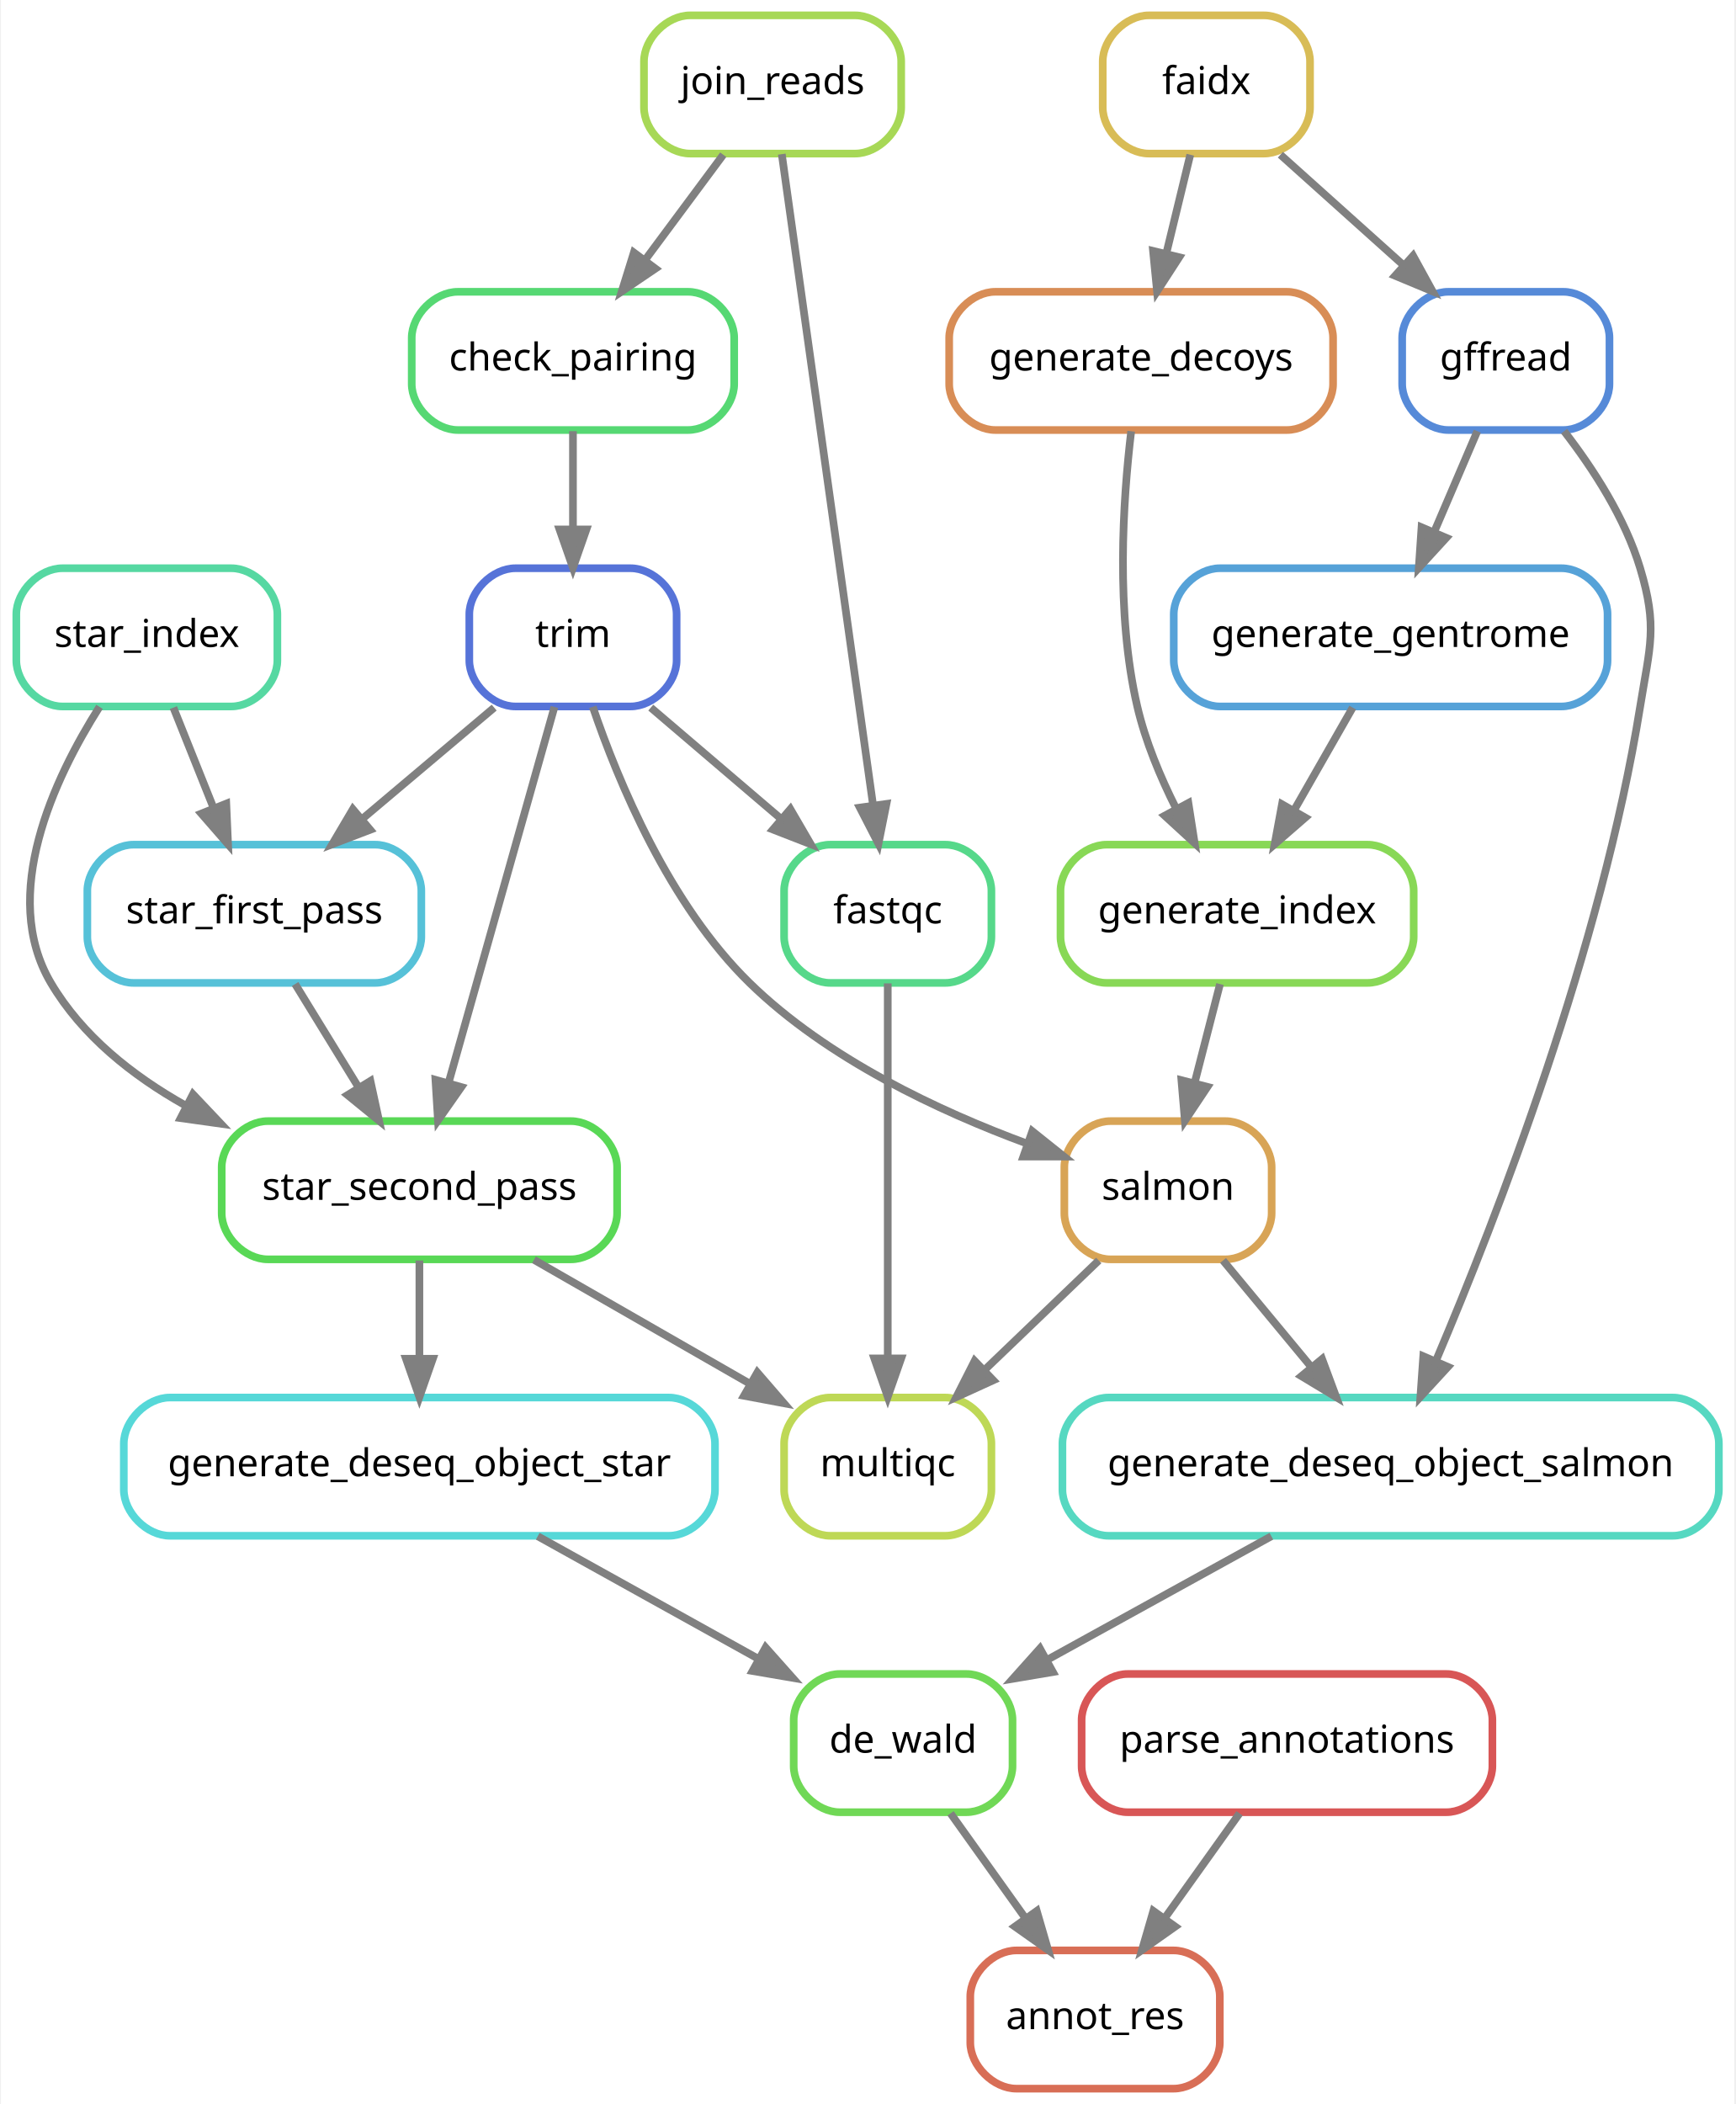
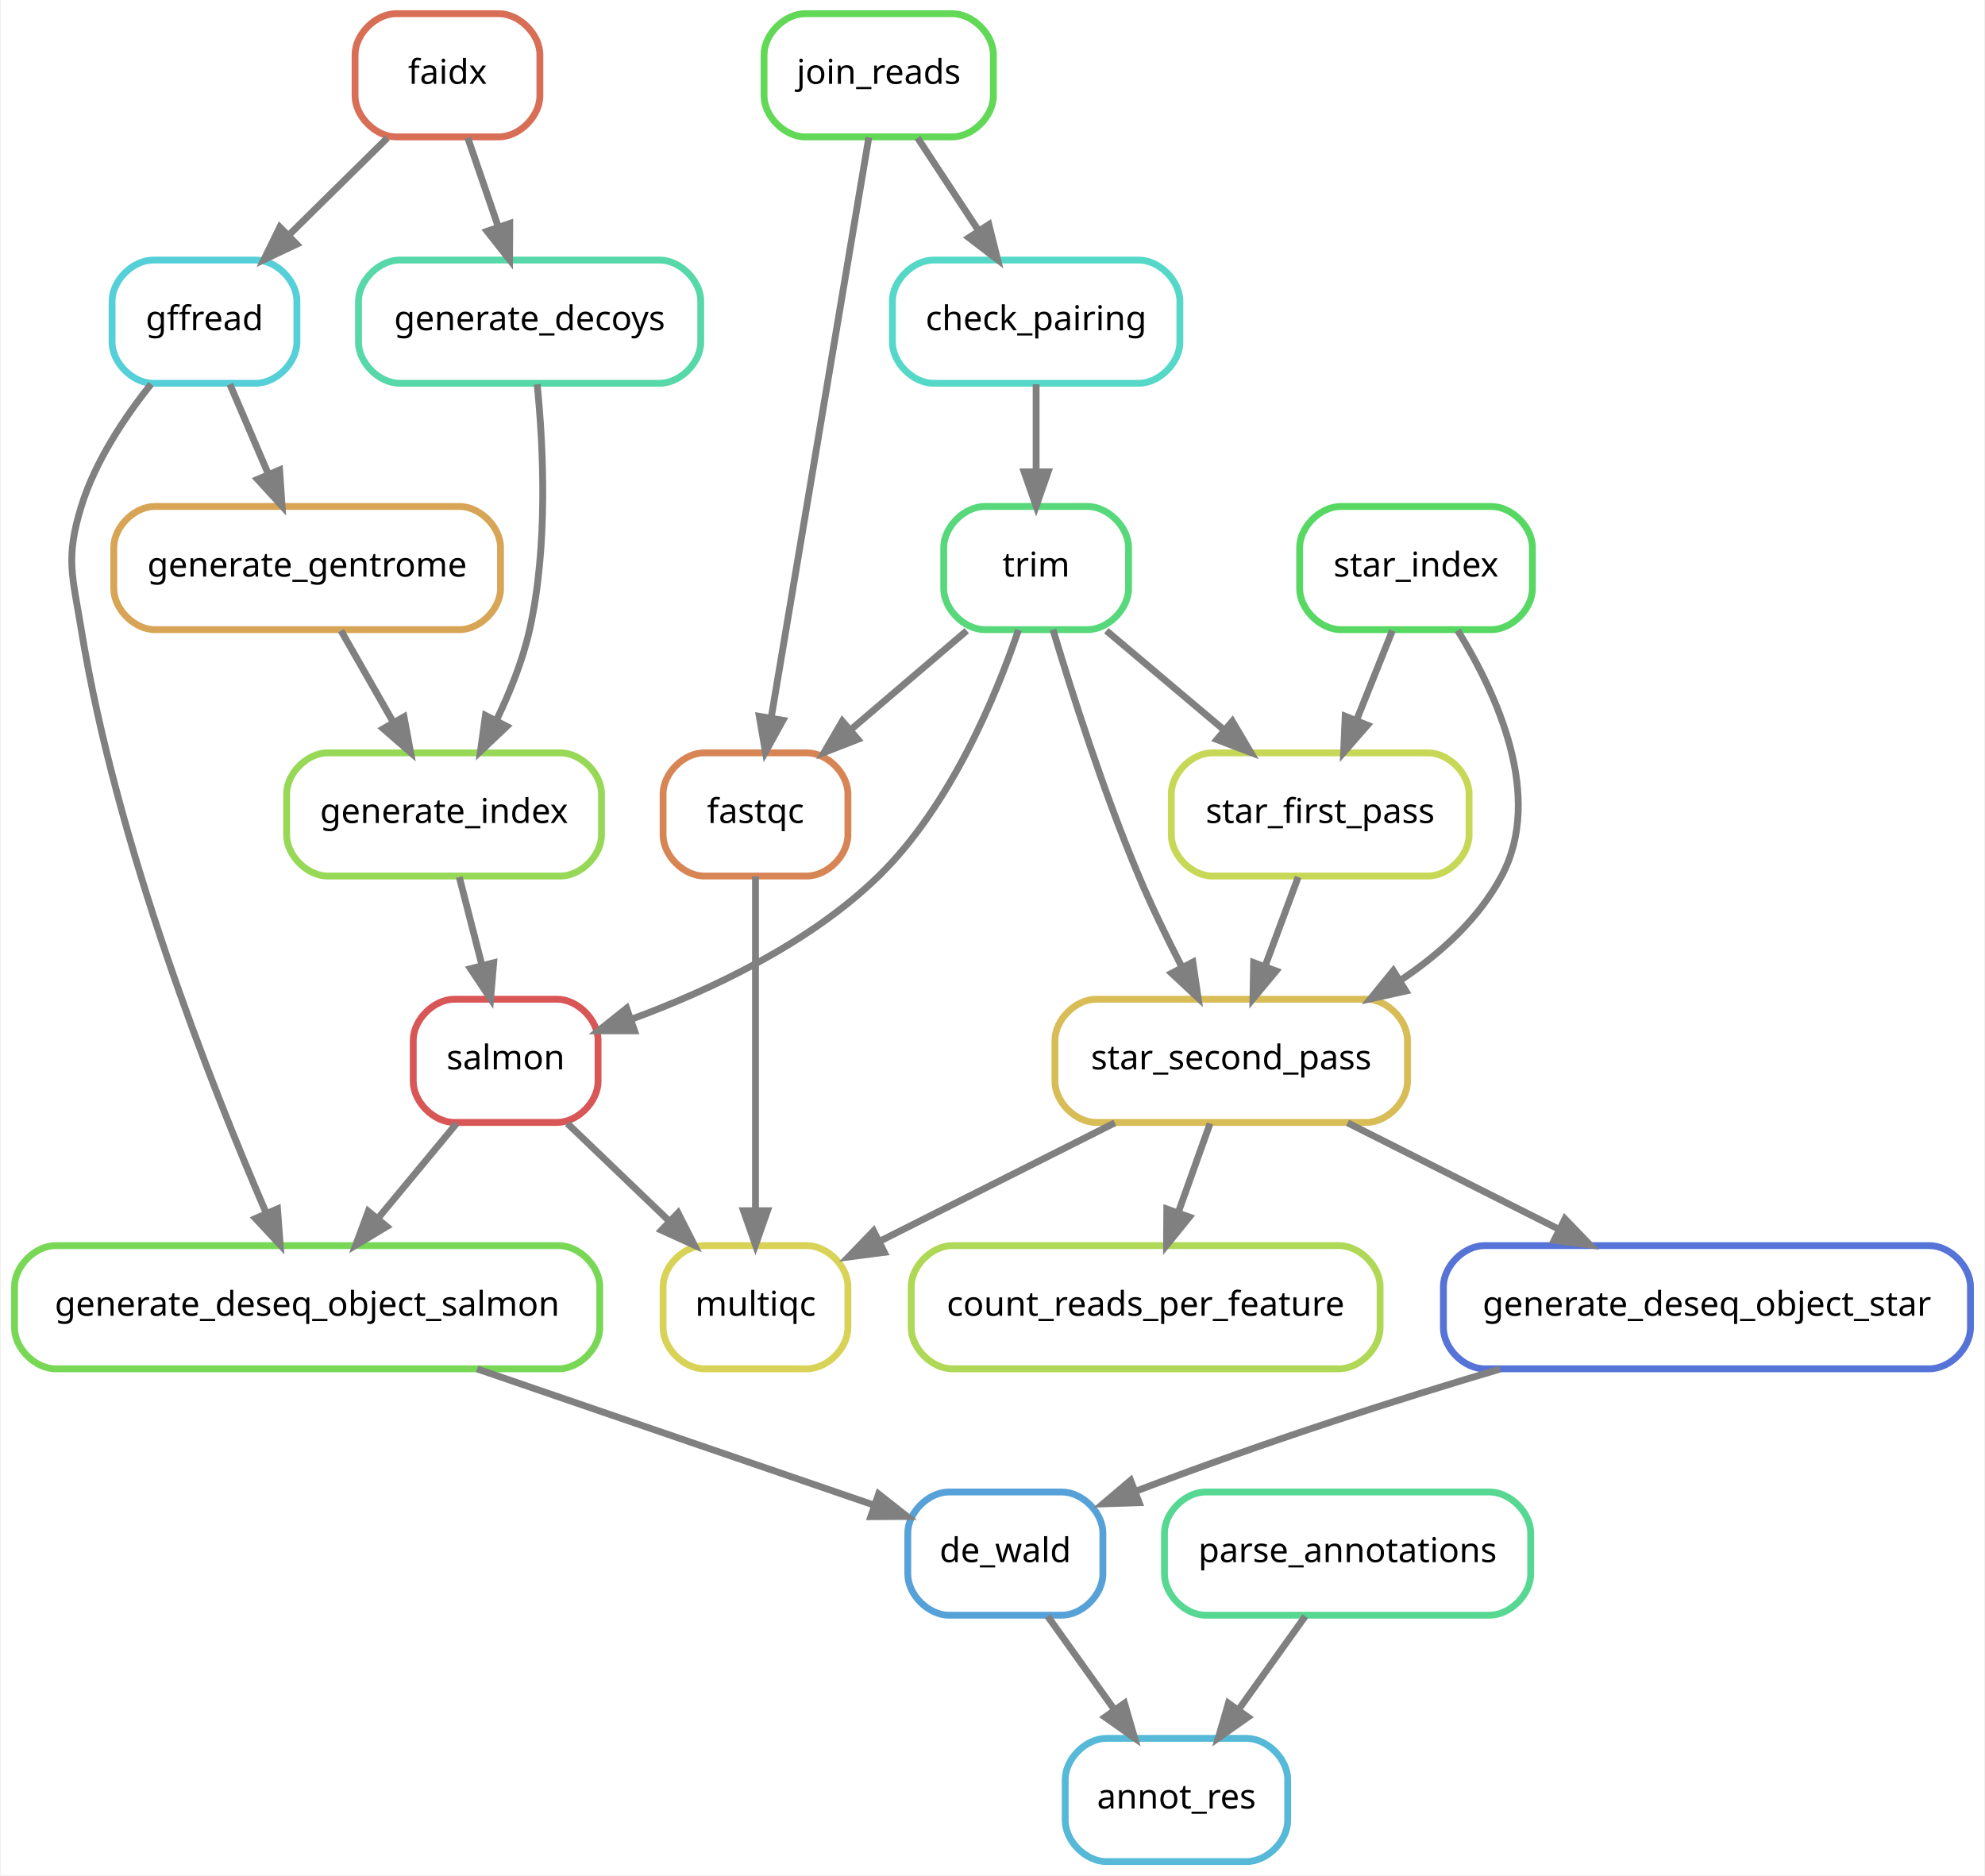
- <svg xmlns="http://www.w3.org/2000/svg" width="452pt" height="548pt" viewBox="0.00 0.00 451.50 548.00">
+ <svg xmlns="http://www.w3.org/2000/svg" width="580pt" height="548pt" viewBox="0.00 0.00 579.50 548.00">
  <g id="graph0" class="graph" transform="scale(1 1) rotate(0) translate(4 544)">
-     <polygon fill="white" stroke="transparent" points="-4,4 -4,-544 447.5,-544 447.5,4 -4,4" />
+     <polygon fill="white" stroke="transparent" points="-4,4 -4,-544 575.5,-544 575.5,4 -4,4" />
    <g id="node1" class="node">
-       <path fill="none" stroke="#d86e56" stroke-width="2" d="M301.5,-36C301.5,-36 260.5,-36 260.5,-36 254.5,-36 248.5,-30 248.5,-24 248.5,-24 248.5,-12 248.5,-12 248.5,-6 254.5,0 260.5,0 260.5,0 301.5,0 301.5,0 307.5,0 313.5,-6 313.5,-12 313.5,-12 313.5,-24 313.5,-24 313.5,-30 307.5,-36 301.5,-36" />
-       <text text-anchor="middle" x="281" y="-15.5" font-family="sans" font-size="10.00">annot_res</text>
+       <path fill="none" stroke="#56b9d8" stroke-width="2" d="M360,-36C360,-36 319,-36 319,-36 313,-36 307,-30 307,-24 307,-24 307,-12 307,-12 307,-6 313,0 319,0 319,0 360,0 360,0 366,0 372,-6 372,-12 372,-12 372,-24 372,-24 372,-30 366,-36 360,-36" />
+       <text text-anchor="middle" x="339.5" y="-15.5" font-family="sans" font-size="10.00">annot_res</text>
    </g>
    <g id="node2" class="node">
-       <path fill="none" stroke="#bed856" stroke-width="2" d="M242,-180C242,-180 212,-180 212,-180 206,-180 200,-174 200,-168 200,-168 200,-156 200,-156 200,-150 206,-144 212,-144 212,-144 242,-144 242,-144 248,-144 254,-150 254,-156 254,-156 254,-168 254,-168 254,-174 248,-180 242,-180" />
-       <text text-anchor="middle" x="227" y="-159.5" font-family="sans" font-size="10.00">multiqc</text>
+       <path fill="none" stroke="#d8d356" stroke-width="2" d="M231.5,-180C231.5,-180 201.5,-180 201.5,-180 195.5,-180 189.5,-174 189.5,-168 189.5,-168 189.5,-156 189.5,-156 189.5,-150 195.5,-144 201.5,-144 201.5,-144 231.5,-144 231.5,-144 237.5,-144 243.5,-150 243.5,-156 243.5,-156 243.5,-168 243.5,-168 243.5,-174 237.5,-180 231.5,-180" />
+       <text text-anchor="middle" x="216.5" y="-159.5" font-family="sans" font-size="10.00">multiqc</text>
    </g>
    <g id="node3" class="node">
-       <path fill="none" stroke="#70d856" stroke-width="2" d="M247.5,-108C247.5,-108 214.5,-108 214.5,-108 208.5,-108 202.5,-102 202.5,-96 202.5,-96 202.5,-84 202.5,-84 202.5,-78 208.5,-72 214.5,-72 214.5,-72 247.5,-72 247.5,-72 253.5,-72 259.5,-78 259.5,-84 259.5,-84 259.5,-96 259.5,-96 259.5,-102 253.5,-108 247.5,-108" />
-       <text text-anchor="middle" x="231" y="-87.5" font-family="sans" font-size="10.00">de_wald</text>
+       <path fill="none" stroke="#afd856" stroke-width="2" d="M387,-180C387,-180 274,-180 274,-180 268,-180 262,-174 262,-168 262,-168 262,-156 262,-156 262,-150 268,-144 274,-144 274,-144 387,-144 387,-144 393,-144 399,-150 399,-156 399,-156 399,-168 399,-168 399,-174 393,-180 387,-180" />
+       <text text-anchor="middle" x="330.5" y="-159.5" font-family="sans" font-size="10.00">count_reads_per_feature</text>
+     </g>
+     <g id="node4" class="node">
+       <path fill="none" stroke="#56a2d8" stroke-width="2" d="M306,-108C306,-108 273,-108 273,-108 267,-108 261,-102 261,-96 261,-96 261,-84 261,-84 261,-78 267,-72 273,-72 273,-72 306,-72 306,-72 312,-72 318,-78 318,-84 318,-84 318,-96 318,-96 318,-102 312,-108 306,-108" />
+       <text text-anchor="middle" x="289.5" y="-87.5" font-family="sans" font-size="10.00">de_wald</text>
    </g>
    <g id="edge2" class="edge">
-       <path fill="none" stroke="grey" stroke-width="2" d="M243.36,-71.7C249.23,-63.47 256.37,-53.48 262.84,-44.42" />
-       <polygon fill="grey" stroke="grey" stroke-width="2" points="265.82,-46.28 268.78,-36.1 260.12,-42.21 265.82,-46.28" />
+       <path fill="none" stroke="grey" stroke-width="2" d="M301.86,-71.7C307.73,-63.47 314.87,-53.48 321.34,-44.42" />
+       <polygon fill="grey" stroke="grey" stroke-width="2" points="324.32,-46.28 327.28,-36.1 318.62,-42.21 324.32,-46.28" />
    </g>
-     <g id="node4" class="node">
-       <path fill="none" stroke="#d85656" stroke-width="2" d="M372.5,-108C372.5,-108 289.5,-108 289.5,-108 283.5,-108 277.5,-102 277.5,-96 277.5,-96 277.5,-84 277.5,-84 277.5,-78 283.5,-72 289.5,-72 289.5,-72 372.5,-72 372.5,-72 378.5,-72 384.5,-78 384.5,-84 384.5,-84 384.5,-96 384.5,-96 384.5,-102 378.5,-108 372.5,-108" />
-       <text text-anchor="middle" x="331" y="-87.5" font-family="sans" font-size="10.00">parse_annotations</text>
+     <g id="node5" class="node">
+       <path fill="none" stroke="#56d892" stroke-width="2" d="M431,-108C431,-108 348,-108 348,-108 342,-108 336,-102 336,-96 336,-96 336,-84 336,-84 336,-78 342,-72 348,-72 348,-72 431,-72 431,-72 437,-72 443,-78 443,-84 443,-84 443,-96 443,-96 443,-102 437,-108 431,-108" />
+       <text text-anchor="middle" x="389.5" y="-87.5" font-family="sans" font-size="10.00">parse_annotations</text>
    </g>
    <g id="edge1" class="edge">
-       <path fill="none" stroke="grey" stroke-width="2" d="M318.64,-71.7C312.77,-63.47 305.63,-53.48 299.16,-44.42" />
-       <polygon fill="grey" stroke="grey" stroke-width="2" points="301.88,-42.21 293.22,-36.1 296.18,-46.28 301.88,-42.21" />
+       <path fill="none" stroke="grey" stroke-width="2" d="M377.14,-71.7C371.27,-63.47 364.13,-53.48 357.66,-44.42" />
+       <polygon fill="grey" stroke="grey" stroke-width="2" points="360.38,-42.21 351.72,-36.1 354.68,-46.28 360.38,-42.21" />
    </g>
-     <g id="node5" class="node">
-       <path fill="none" stroke="#56d88a" stroke-width="2" d="M242,-324C242,-324 212,-324 212,-324 206,-324 200,-318 200,-312 200,-312 200,-300 200,-300 200,-294 206,-288 212,-288 212,-288 242,-288 242,-288 248,-288 254,-294 254,-300 254,-300 254,-312 254,-312 254,-318 248,-324 242,-324" />
-       <text text-anchor="middle" x="227" y="-303.5" font-family="sans" font-size="10.00">fastqc</text>
+     <g id="node6" class="node">
+       <path fill="none" stroke="#d88556" stroke-width="2" d="M231.5,-324C231.5,-324 201.5,-324 201.5,-324 195.5,-324 189.5,-318 189.5,-312 189.5,-312 189.5,-300 189.5,-300 189.5,-294 195.5,-288 201.5,-288 201.5,-288 231.5,-288 231.5,-288 237.5,-288 243.5,-294 243.5,-300 243.5,-300 243.5,-312 243.5,-312 243.5,-318 237.5,-324 231.5,-324" />
+       <text text-anchor="middle" x="216.5" y="-303.5" font-family="sans" font-size="10.00">fastqc</text>
+     </g>
+     <g id="edge3" class="edge">
+       <path fill="none" stroke="grey" stroke-width="2" d="M216.5,-287.87C216.5,-263.67 216.5,-219.21 216.5,-190.39" />
+       <polygon fill="grey" stroke="grey" stroke-width="2" points="220,-190.19 216.5,-180.19 213,-190.19 220,-190.19" />
+     </g>
+     <g id="node7" class="node">
+       <path fill="none" stroke="#d85656" stroke-width="2" d="M158.5,-252C158.5,-252 128.5,-252 128.5,-252 122.5,-252 116.5,-246 116.5,-240 116.5,-240 116.5,-228 116.5,-228 116.5,-222 122.5,-216 128.5,-216 128.5,-216 158.5,-216 158.5,-216 164.5,-216 170.5,-222 170.5,-228 170.5,-228 170.5,-240 170.5,-240 170.5,-246 164.5,-252 158.5,-252" />
+       <text text-anchor="middle" x="143.5" y="-231.5" font-family="sans" font-size="10.00">salmon</text>
    </g>
    <g id="edge4" class="edge">
-       <path fill="none" stroke="grey" stroke-width="2" d="M227,-287.87C227,-263.67 227,-219.21 227,-190.39" />
-       <polygon fill="grey" stroke="grey" stroke-width="2" points="230.5,-190.19 227,-180.19 223.5,-190.19 230.5,-190.19" />
+       <path fill="none" stroke="grey" stroke-width="2" d="M161.54,-215.7C170.56,-207.05 181.62,-196.45 191.44,-187.03" />
+       <polygon fill="grey" stroke="grey" stroke-width="2" points="193.87,-189.55 198.66,-180.1 189.02,-184.5 193.87,-189.55" />
    </g>
-     <g id="node6" class="node">
-       <path fill="none" stroke="#d8a456" stroke-width="2" d="M315,-252C315,-252 285,-252 285,-252 279,-252 273,-246 273,-240 273,-240 273,-228 273,-228 273,-222 279,-216 285,-216 285,-216 315,-216 315,-216 321,-216 327,-222 327,-228 327,-228 327,-240 327,-240 327,-246 321,-252 315,-252" />
-       <text text-anchor="middle" x="300" y="-231.5" font-family="sans" font-size="10.00">salmon</text>
+     <g id="node9" class="node">
+       <path fill="none" stroke="#78d856" stroke-width="2" d="M159,-180C159,-180 12,-180 12,-180 6,-180 0,-174 0,-168 0,-168 0,-156 0,-156 0,-150 6,-144 12,-144 12,-144 159,-144 159,-144 165,-144 171,-150 171,-156 171,-156 171,-168 171,-168 171,-174 165,-180 159,-180" />
+       <text text-anchor="middle" x="85.5" y="-159.5" font-family="sans" font-size="10.00">generate_deseq_object_salmon</text>
    </g>
-     <g id="edge3" class="edge">
-       <path fill="none" stroke="grey" stroke-width="2" d="M281.96,-215.7C272.94,-207.05 261.88,-196.45 252.06,-187.03" />
-       <polygon fill="grey" stroke="grey" stroke-width="2" points="254.48,-184.5 244.84,-180.1 249.63,-189.55 254.48,-184.5" />
+     <g id="edge17" class="edge">
+       <path fill="none" stroke="grey" stroke-width="2" d="M129.16,-215.7C122.21,-207.3 113.73,-197.07 106.1,-187.86" />
+       <polygon fill="grey" stroke="grey" stroke-width="2" points="108.75,-185.57 99.67,-180.1 103.36,-190.04 108.75,-185.57" />
    </g>
    <g id="node8" class="node">
-       <path fill="none" stroke="#56d8c1" stroke-width="2" d="M431.5,-180C431.5,-180 284.5,-180 284.5,-180 278.5,-180 272.5,-174 272.5,-168 272.5,-168 272.5,-156 272.5,-156 272.5,-150 278.5,-144 284.5,-144 284.5,-144 431.5,-144 431.5,-144 437.5,-144 443.5,-150 443.5,-156 443.5,-156 443.5,-168 443.5,-168 443.5,-174 437.5,-180 431.5,-180" />
-       <text text-anchor="middle" x="358" y="-159.5" font-family="sans" font-size="10.00">generate_deseq_object_salmon</text>
+       <path fill="none" stroke="#d8bc56" stroke-width="2" d="M395,-252C395,-252 316,-252 316,-252 310,-252 304,-246 304,-240 304,-240 304,-228 304,-228 304,-222 310,-216 316,-216 316,-216 395,-216 395,-216 401,-216 407,-222 407,-228 407,-228 407,-240 407,-240 407,-246 401,-252 395,-252" />
+       <text text-anchor="middle" x="355.5" y="-231.5" font-family="sans" font-size="10.00">star_second_pass</text>
+     </g>
+     <g id="edge5" class="edge">
+       <path fill="none" stroke="grey" stroke-width="2" d="M321.5,-215.88C300.63,-205.37 273.94,-191.92 252.68,-181.22" />
+       <polygon fill="grey" stroke="grey" stroke-width="2" points="254.15,-178.04 243.64,-176.67 251,-184.29 254.15,-178.04" />
+     </g>
+     <g id="edge6" class="edge">
+       <path fill="none" stroke="grey" stroke-width="2" d="M349.32,-215.7C346.5,-207.81 343.11,-198.3 339.98,-189.55" />
+       <polygon fill="grey" stroke="grey" stroke-width="2" points="343.27,-188.34 336.61,-180.1 336.68,-190.7 343.27,-188.34" />
+     </g>
+     <g id="node10" class="node">
+       <path fill="none" stroke="#5673d8" stroke-width="2" d="M559.5,-180C559.5,-180 429.5,-180 429.5,-180 423.5,-180 417.5,-174 417.5,-168 417.5,-168 417.5,-156 417.5,-156 417.5,-150 423.5,-144 429.5,-144 429.5,-144 559.5,-144 559.5,-144 565.5,-144 571.5,-150 571.5,-156 571.5,-156 571.5,-168 571.5,-168 571.5,-174 565.5,-180 559.5,-180" />
+       <text text-anchor="middle" x="494.5" y="-159.5" font-family="sans" font-size="10.00">generate_deseq_object_star</text>
+     </g>
+     <g id="edge18" class="edge">
+       <path fill="none" stroke="grey" stroke-width="2" d="M389.5,-215.88C408.1,-206.51 431.33,-194.81 451.21,-184.8" />
+       <polygon fill="grey" stroke="grey" stroke-width="2" points="453.01,-187.81 460.37,-180.19 449.86,-181.56 453.01,-187.81" />
+     </g>
+     <g id="edge8" class="edge">
+       <path fill="none" stroke="grey" stroke-width="2" d="M135.14,-143.97C170.84,-131.72 218.28,-115.44 251.1,-104.18" />
+       <polygon fill="grey" stroke="grey" stroke-width="2" points="252.46,-107.41 260.79,-100.85 250.19,-100.79 252.46,-107.41" />
+     </g>
+     <g id="edge7" class="edge">
+       <path fill="none" stroke="grey" stroke-width="2" d="M434,-143.91C404.08,-135 367.36,-123.37 327.42,-108.16" />
+       <polygon fill="grey" stroke="grey" stroke-width="2" points="328.62,-104.87 318.03,-104.54 326.1,-111.4 328.62,-104.87" />
+     </g>
+     <g id="node11" class="node">
+       <path fill="none" stroke="#61d856" stroke-width="2" d="M274,-540C274,-540 231,-540 231,-540 225,-540 219,-534 219,-528 219,-528 219,-516 219,-516 219,-510 225,-504 231,-504 231,-504 274,-504 274,-504 280,-504 286,-510 286,-516 286,-516 286,-528 286,-528 286,-534 280,-540 274,-540" />
+       <text text-anchor="middle" x="252.5" y="-519.5" font-family="sans" font-size="10.00">join_reads</text>
+     </g>
+     <g id="edge9" class="edge">
+       <path fill="none" stroke="grey" stroke-width="2" d="M249.61,-503.85C243.37,-466.75 228.58,-378.81 221.06,-334.1" />
+       <polygon fill="grey" stroke="grey" stroke-width="2" points="224.51,-333.51 219.4,-324.23 217.61,-334.67 224.51,-333.51" />
+     </g>
+     <g id="node17" class="node">
+       <path fill="none" stroke="#56d8c9" stroke-width="2" d="M328.5,-468C328.5,-468 268.5,-468 268.5,-468 262.5,-468 256.5,-462 256.5,-456 256.5,-456 256.5,-444 256.5,-444 256.5,-438 262.5,-432 268.5,-432 268.5,-432 328.5,-432 328.5,-432 334.5,-432 340.5,-438 340.5,-444 340.5,-444 340.5,-456 340.5,-456 340.5,-462 334.5,-468 328.5,-468" />
+       <text text-anchor="middle" x="298.5" y="-447.5" font-family="sans" font-size="10.00">check_pairing</text>
+     </g>
+     <g id="edge25" class="edge">
+       <path fill="none" stroke="grey" stroke-width="2" d="M263.87,-503.7C269.22,-495.56 275.7,-485.69 281.61,-476.7" />
+       <polygon fill="grey" stroke="grey" stroke-width="2" points="284.69,-478.38 287.26,-468.1 278.84,-474.54 284.69,-478.38" />
+     </g>
+     <g id="node12" class="node">
+       <path fill="none" stroke="#56d87b" stroke-width="2" d="M313.5,-396C313.5,-396 283.5,-396 283.5,-396 277.5,-396 271.5,-390 271.5,-384 271.5,-384 271.5,-372 271.5,-372 271.5,-366 277.5,-360 283.5,-360 283.5,-360 313.5,-360 313.5,-360 319.5,-360 325.5,-366 325.5,-372 325.5,-372 325.5,-384 325.5,-384 325.5,-390 319.5,-396 313.5,-396" />
+       <text text-anchor="middle" x="298.5" y="-375.5" font-family="sans" font-size="10.00">trim</text>
+     </g>
+     <g id="edge10" class="edge">
+       <path fill="none" stroke="grey" stroke-width="2" d="M278.23,-359.7C268,-350.97 255.44,-340.24 244.32,-330.75" />
+       <polygon fill="grey" stroke="grey" stroke-width="2" points="246.41,-327.94 236.54,-324.1 241.87,-333.26 246.41,-327.94" />
+     </g>
+     <g id="edge12" class="edge">
+       <path fill="none" stroke="grey" stroke-width="2" d="M293.34,-359.91C286.69,-340.36 273.41,-308.41 252.5,-288 232.21,-268.2 203.08,-254.56 180.04,-246.08" />
+       <polygon fill="grey" stroke="grey" stroke-width="2" points="181.17,-242.77 170.58,-242.76 178.85,-249.37 181.17,-242.77" />
    </g>
    <g id="edge15" class="edge">
-       <path fill="none" stroke="grey" stroke-width="2" d="M314.34,-215.7C321.29,-207.3 329.77,-197.07 337.4,-187.86" />
-       <polygon fill="grey" stroke="grey" stroke-width="2" points="340.14,-190.04 343.83,-180.1 334.75,-185.57 340.14,-190.04" />
+       <path fill="none" stroke="grey" stroke-width="2" d="M303.42,-360C308.85,-341.88 318.2,-312.5 328.5,-288 332.22,-279.15 336.8,-269.73 341.13,-261.33" />
+       <polygon fill="grey" stroke="grey" stroke-width="2" points="344.29,-262.84 345.84,-252.36 338.09,-259.59 344.29,-262.84" />
    </g>
-     <g id="node7" class="node">
-       <path fill="none" stroke="#59d856" stroke-width="2" d="M144.5,-252C144.5,-252 65.5,-252 65.5,-252 59.5,-252 53.5,-246 53.5,-240 53.5,-240 53.5,-228 53.5,-228 53.5,-222 59.5,-216 65.5,-216 65.5,-216 144.5,-216 144.5,-216 150.5,-216 156.5,-222 156.5,-228 156.5,-228 156.5,-240 156.5,-240 156.5,-246 150.5,-252 144.5,-252" />
-       <text text-anchor="middle" x="105" y="-231.5" font-family="sans" font-size="10.00">star_second_pass</text>
+     <g id="node15" class="node">
+       <path fill="none" stroke="#c6d856" stroke-width="2" d="M413,-324C413,-324 350,-324 350,-324 344,-324 338,-318 338,-312 338,-312 338,-300 338,-300 338,-294 344,-288 350,-288 350,-288 413,-288 413,-288 419,-288 425,-294 425,-300 425,-300 425,-312 425,-312 425,-318 419,-324 413,-324" />
+       <text text-anchor="middle" x="381.5" y="-303.5" font-family="sans" font-size="10.00">star_first_pass</text>
    </g>
-     <g id="edge5" class="edge">
-       <path fill="none" stroke="grey" stroke-width="2" d="M134.84,-215.88C151.78,-206.16 173.11,-193.92 190.97,-183.67" />
-       <polygon fill="grey" stroke="grey" stroke-width="2" points="193.03,-186.53 199.96,-178.51 189.55,-180.46 193.03,-186.53" />
+     <g id="edge23" class="edge">
+       <path fill="none" stroke="grey" stroke-width="2" d="M319.02,-359.7C329.37,-350.97 342.09,-340.24 353.34,-330.75" />
+       <polygon fill="grey" stroke="grey" stroke-width="2" points="355.83,-333.23 361.22,-324.1 351.32,-327.88 355.83,-333.23" />
    </g>
-     <g id="node9" class="node">
-       <path fill="none" stroke="#56d8d8" stroke-width="2" d="M170,-180C170,-180 40,-180 40,-180 34,-180 28,-174 28,-168 28,-168 28,-156 28,-156 28,-150 34,-144 40,-144 40,-144 170,-144 170,-144 176,-144 182,-150 182,-156 182,-156 182,-168 182,-168 182,-174 176,-180 170,-180" />
-       <text text-anchor="middle" x="105" y="-159.5" font-family="sans" font-size="10.00">generate_deseq_object_star</text>
+     <g id="node13" class="node">
+       <path fill="none" stroke="#97d856" stroke-width="2" d="M159.5,-324C159.5,-324 91.5,-324 91.5,-324 85.5,-324 79.5,-318 79.5,-312 79.5,-312 79.5,-300 79.5,-300 79.5,-294 85.5,-288 91.5,-288 91.5,-288 159.5,-288 159.5,-288 165.5,-288 171.5,-294 171.5,-300 171.5,-300 171.5,-312 171.5,-312 171.5,-318 165.5,-324 159.5,-324" />
+       <text text-anchor="middle" x="125.5" y="-303.5" font-family="sans" font-size="10.00">generate_index</text>
    </g>
-     <g id="edge17" class="edge">
-       <path fill="none" stroke="grey" stroke-width="2" d="M105,-215.7C105,-207.98 105,-198.71 105,-190.11" />
-       <polygon fill="grey" stroke="grey" stroke-width="2" points="108.5,-190.1 105,-180.1 101.5,-190.1 108.5,-190.1" />
+     <g id="edge11" class="edge">
+       <path fill="none" stroke="grey" stroke-width="2" d="M129.95,-287.7C131.95,-279.9 134.37,-270.51 136.6,-261.83" />
+       <polygon fill="grey" stroke="grey" stroke-width="2" points="140,-262.66 139.1,-252.1 133.22,-260.92 140,-262.66" />
    </g>
-     <g id="edge6" class="edge">
-       <path fill="none" stroke="grey" stroke-width="2" d="M326.93,-143.88C309.26,-134.14 287.01,-121.87 268.39,-111.61" />
-       <polygon fill="grey" stroke="grey" stroke-width="2" points="270.02,-108.51 259.58,-106.75 266.64,-114.64 270.02,-108.51" />
+     <g id="node14" class="node">
+       <path fill="none" stroke="#56d863" stroke-width="2" d="M431.5,-396C431.5,-396 387.5,-396 387.5,-396 381.5,-396 375.5,-390 375.5,-384 375.5,-384 375.5,-372 375.5,-372 375.5,-366 381.5,-360 387.5,-360 387.5,-360 431.5,-360 431.5,-360 437.5,-360 443.5,-366 443.5,-372 443.5,-372 443.5,-384 443.5,-384 443.5,-390 437.5,-396 431.5,-396" />
+       <text text-anchor="middle" x="409.5" y="-375.5" font-family="sans" font-size="10.00">star_index</text>
    </g>
-     <g id="edge7" class="edge">
-       <path fill="none" stroke="grey" stroke-width="2" d="M135.82,-143.88C153.15,-134.25 174.91,-122.16 193.26,-111.97" />
-       <polygon fill="grey" stroke="grey" stroke-width="2" points="195.18,-114.9 202.22,-106.99 191.78,-108.78 195.18,-114.9" />
+     <g id="edge13" class="edge">
+       <path fill="none" stroke="grey" stroke-width="2" d="M421.66,-359.78C433.14,-341.22 446.89,-311.22 434.5,-288 427.81,-275.45 416.68,-265.35 404.86,-257.47" />
+       <polygon fill="grey" stroke="grey" stroke-width="2" points="406.53,-254.39 396.18,-252.12 402.86,-260.34 406.53,-254.39" />
    </g>
-     <g id="node10" class="node">
-       <path fill="none" stroke="#a7d856" stroke-width="2" d="M218.5,-540C218.5,-540 175.5,-540 175.5,-540 169.5,-540 163.5,-534 163.5,-528 163.5,-528 163.5,-516 163.5,-516 163.5,-510 169.5,-504 175.5,-504 175.5,-504 218.5,-504 218.5,-504 224.5,-504 230.5,-510 230.5,-516 230.5,-516 230.5,-528 230.5,-528 230.5,-534 224.5,-540 218.5,-540" />
-       <text text-anchor="middle" x="197" y="-519.5" font-family="sans" font-size="10.00">join_reads</text>
+     <g id="edge22" class="edge">
+       <path fill="none" stroke="grey" stroke-width="2" d="M402.58,-359.7C399.43,-351.81 395.62,-342.3 392.12,-333.55" />
+       <polygon fill="grey" stroke="grey" stroke-width="2" points="395.31,-332.09 388.34,-324.1 388.81,-334.69 395.31,-332.09" />
    </g>
-     <g id="edge8" class="edge">
-       <path fill="none" stroke="grey" stroke-width="2" d="M199.4,-503.85C204.59,-466.83 216.88,-379.18 223.16,-334.39" />
-       <polygon fill="grey" stroke="grey" stroke-width="2" points="226.66,-334.62 224.58,-324.23 219.73,-333.65 226.66,-334.62" />
+     <g id="edge14" class="edge">
+       <path fill="none" stroke="grey" stroke-width="2" d="M375.07,-287.7C372.14,-279.81 368.61,-270.3 365.36,-261.55" />
+       <polygon fill="grey" stroke="grey" stroke-width="2" points="368.62,-260.26 361.85,-252.1 362.05,-262.7 368.62,-260.26" />
    </g>
    <g id="node16" class="node">
-       <path fill="none" stroke="#56d873" stroke-width="2" d="M175,-468C175,-468 115,-468 115,-468 109,-468 103,-462 103,-456 103,-456 103,-444 103,-444 103,-438 109,-432 115,-432 115,-432 175,-432 175,-432 181,-432 187,-438 187,-444 187,-444 187,-456 187,-456 187,-462 181,-468 175,-468" />
-       <text text-anchor="middle" x="145" y="-447.5" font-family="sans" font-size="10.00">check_pairing</text>
+       <path fill="none" stroke="#56d0d8" stroke-width="2" d="M70.5,-468C70.5,-468 40.5,-468 40.5,-468 34.5,-468 28.5,-462 28.5,-456 28.5,-456 28.5,-444 28.5,-444 28.5,-438 34.5,-432 40.5,-432 40.5,-432 70.5,-432 70.5,-432 76.5,-432 82.5,-438 82.5,-444 82.5,-444 82.5,-456 82.5,-456 82.5,-462 76.5,-468 70.5,-468" />
+       <text text-anchor="middle" x="55.5" y="-447.5" font-family="sans" font-size="10.00">gffread</text>
+     </g>
+     <g id="edge16" class="edge">
+       <path fill="none" stroke="grey" stroke-width="2" d="M39.89,-431.77C32.13,-422.03 23.55,-409.18 19.5,-396 14.8,-380.71 16.93,-375.79 19.5,-360 29.77,-297.03 57.35,-227.04 73.42,-189.78" />
+       <polygon fill="grey" stroke="grey" stroke-width="2" points="76.83,-190.74 77.63,-180.18 70.41,-187.93 76.83,-190.74" />
+     </g>
+     <g id="node18" class="node">
+       <path fill="none" stroke="#d8a456" stroke-width="2" d="M130,-396C130,-396 41,-396 41,-396 35,-396 29,-390 29,-384 29,-384 29,-372 29,-372 29,-366 35,-360 41,-360 41,-360 130,-360 130,-360 136,-360 142,-366 142,-372 142,-372 142,-384 142,-384 142,-390 136,-396 130,-396" />
+       <text text-anchor="middle" x="85.5" y="-375.5" font-family="sans" font-size="10.00">generate_gentrome</text>
+     </g>
+     <g id="edge26" class="edge">
+       <path fill="none" stroke="grey" stroke-width="2" d="M62.92,-431.7C66.29,-423.81 70.37,-414.3 74.12,-405.55" />
+       <polygon fill="grey" stroke="grey" stroke-width="2" points="77.45,-406.67 78.17,-396.1 71.01,-403.92 77.45,-406.67" />
+     </g>
+     <g id="edge19" class="edge">
+       <path fill="none" stroke="grey" stroke-width="2" d="M298.5,-431.7C298.5,-423.98 298.5,-414.71 298.5,-406.11" />
+       <polygon fill="grey" stroke="grey" stroke-width="2" points="302,-406.1 298.5,-396.1 295,-406.1 302,-406.1" />
+     </g>
+     <g id="edge20" class="edge">
+       <path fill="none" stroke="grey" stroke-width="2" d="M95.39,-359.7C99.99,-351.64 105.56,-341.89 110.65,-332.98" />
+       <polygon fill="grey" stroke="grey" stroke-width="2" points="113.8,-334.52 115.73,-324.1 107.73,-331.05 113.8,-334.52" />
+     </g>
+     <g id="node19" class="node">
+       <path fill="none" stroke="#56d8a9" stroke-width="2" d="M188.5,-468C188.5,-468 112.5,-468 112.5,-468 106.5,-468 100.5,-462 100.5,-456 100.5,-456 100.5,-444 100.5,-444 100.5,-438 106.5,-432 112.5,-432 112.5,-432 188.5,-432 188.5,-432 194.5,-432 200.5,-438 200.5,-444 200.5,-444 200.5,-456 200.5,-456 200.5,-462 194.5,-468 188.5,-468" />
+       <text text-anchor="middle" x="150.5" y="-447.5" font-family="sans" font-size="10.00">generate_decoys</text>
+     </g>
+     <g id="edge21" class="edge">
+       <path fill="none" stroke="grey" stroke-width="2" d="M152.71,-431.69C154.52,-413.58 155.97,-384.43 150.5,-360 148.49,-351.01 144.77,-341.75 140.8,-333.53" />
+       <polygon fill="grey" stroke="grey" stroke-width="2" points="143.82,-331.73 136.13,-324.44 137.59,-334.94 143.82,-331.73" />
+     </g>
+     <g id="node20" class="node">
+       <path fill="none" stroke="#d86e56" stroke-width="2" d="M141.5,-540C141.5,-540 111.5,-540 111.5,-540 105.5,-540 99.5,-534 99.5,-528 99.5,-528 99.5,-516 99.5,-516 99.5,-510 105.5,-504 111.5,-504 111.5,-504 141.5,-504 141.5,-504 147.5,-504 153.5,-510 153.5,-516 153.5,-516 153.5,-528 153.5,-528 153.5,-534 147.5,-540 141.5,-540" />
+       <text text-anchor="middle" x="126.5" y="-519.5" font-family="sans" font-size="10.00">faidx</text>
    </g>
    <g id="edge24" class="edge">
-       <path fill="none" stroke="grey" stroke-width="2" d="M184.15,-503.7C177.97,-495.39 170.46,-485.28 163.68,-476.14" />
-       <polygon fill="grey" stroke="grey" stroke-width="2" points="166.48,-474.04 157.71,-468.1 160.86,-478.22 166.48,-474.04" />
+       <path fill="none" stroke="grey" stroke-width="2" d="M108.95,-503.7C100.27,-495.14 89.64,-484.66 80.15,-475.3" />
+       <polygon fill="grey" stroke="grey" stroke-width="2" points="82.43,-472.63 72.85,-468.1 77.51,-477.62 82.43,-472.63" />
    </g>
-     <g id="node11" class="node">
-       <path fill="none" stroke="#5673d8" stroke-width="2" d="M160,-396C160,-396 130,-396 130,-396 124,-396 118,-390 118,-384 118,-384 118,-372 118,-372 118,-366 124,-360 130,-360 130,-360 160,-360 160,-360 166,-360 172,-366 172,-372 172,-372 172,-384 172,-384 172,-390 166,-396 160,-396" />
-       <text text-anchor="middle" x="145" y="-375.5" font-family="sans" font-size="10.00">trim</text>
-     </g>
-     <g id="edge9" class="edge">
-       <path fill="none" stroke="grey" stroke-width="2" d="M165.27,-359.7C175.5,-350.97 188.06,-340.24 199.18,-330.75" />
-       <polygon fill="grey" stroke="grey" stroke-width="2" points="201.63,-333.26 206.96,-324.1 197.09,-327.94 201.63,-333.26" />
-     </g>
-     <g id="edge10" class="edge">
-       <path fill="none" stroke="grey" stroke-width="2" d="M150.16,-359.91C156.81,-340.36 170.09,-308.41 191,-288 211.29,-268.2 240.42,-254.56 263.46,-246.08" />
-       <polygon fill="grey" stroke="grey" stroke-width="2" points="264.65,-249.37 272.92,-242.76 262.33,-242.77 264.65,-249.37" />
-     </g>
-     <g id="edge14" class="edge">
-       <path fill="none" stroke="grey" stroke-width="2" d="M140.18,-359.87C133.33,-335.56 120.72,-290.82 112.61,-262.01" />
-       <polygon fill="grey" stroke="grey" stroke-width="2" points="115.92,-260.87 109.84,-252.19 109.18,-262.76 115.92,-260.87" />
-     </g>
-     <g id="node14" class="node">
-       <path fill="none" stroke="#56c1d8" stroke-width="2" d="M93.5,-324C93.5,-324 30.5,-324 30.5,-324 24.5,-324 18.5,-318 18.5,-312 18.5,-312 18.5,-300 18.5,-300 18.5,-294 24.5,-288 30.5,-288 30.5,-288 93.5,-288 93.5,-288 99.5,-288 105.5,-294 105.5,-300 105.5,-300 105.5,-312 105.5,-312 105.5,-318 99.5,-324 93.5,-324" />
-       <text text-anchor="middle" x="62" y="-303.5" font-family="sans" font-size="10.00">star_first_pass</text>
-     </g>
-     <g id="edge22" class="edge">
-       <path fill="none" stroke="grey" stroke-width="2" d="M124.48,-359.7C114.13,-350.97 101.41,-340.24 90.16,-330.75" />
-       <polygon fill="grey" stroke="grey" stroke-width="2" points="92.18,-327.88 82.28,-324.1 87.67,-333.23 92.18,-327.88" />
-     </g>
-     <g id="node12" class="node">
-       <path fill="none" stroke="#88d856" stroke-width="2" d="M352,-324C352,-324 284,-324 284,-324 278,-324 272,-318 272,-312 272,-312 272,-300 272,-300 272,-294 278,-288 284,-288 284,-288 352,-288 352,-288 358,-288 364,-294 364,-300 364,-300 364,-312 364,-312 364,-318 358,-324 352,-324" />
-       <text text-anchor="middle" x="318" y="-303.5" font-family="sans" font-size="10.00">generate_index</text>
-     </g>
-     <g id="edge11" class="edge">
-       <path fill="none" stroke="grey" stroke-width="2" d="M313.55,-287.7C311.55,-279.9 309.13,-270.51 306.9,-261.83" />
-       <polygon fill="grey" stroke="grey" stroke-width="2" points="310.28,-260.92 304.4,-252.1 303.5,-262.66 310.28,-260.92" />
-     </g>
-     <g id="node13" class="node">
-       <path fill="none" stroke="#56d8a2" stroke-width="2" d="M56,-396C56,-396 12,-396 12,-396 6,-396 0,-390 0,-384 0,-384 0,-372 0,-372 0,-366 6,-360 12,-360 12,-360 56,-360 56,-360 62,-360 68,-366 68,-372 68,-372 68,-384 68,-384 68,-390 62,-396 56,-396" />
-       <text text-anchor="middle" x="34" y="-375.5" font-family="sans" font-size="10.00">star_index</text>
-     </g>
-     <g id="edge12" class="edge">
-       <path fill="none" stroke="grey" stroke-width="2" d="M21.67,-359.9C9.82,-341.19 -4.46,-310.81 9,-288 17.1,-274.28 30.16,-263.87 44.07,-256.07" />
-       <polygon fill="grey" stroke="grey" stroke-width="2" points="46.01,-259 53.29,-251.31 42.8,-252.78 46.01,-259" />
-     </g>
-     <g id="edge21" class="edge">
-       <path fill="none" stroke="grey" stroke-width="2" d="M40.92,-359.7C44.07,-351.81 47.88,-342.3 51.38,-333.55" />
-       <polygon fill="grey" stroke="grey" stroke-width="2" points="54.69,-334.69 55.16,-324.1 48.19,-332.09 54.69,-334.69" />
-     </g>
-     <g id="edge13" class="edge">
-       <path fill="none" stroke="grey" stroke-width="2" d="M72.63,-287.7C77.63,-279.56 83.69,-269.69 89.21,-260.7" />
-       <polygon fill="grey" stroke="grey" stroke-width="2" points="92.24,-262.46 94.49,-252.1 86.28,-258.79 92.24,-262.46" />
-     </g>
-     <g id="node15" class="node">
-       <path fill="none" stroke="#568ad8" stroke-width="2" d="M403,-468C403,-468 373,-468 373,-468 367,-468 361,-462 361,-456 361,-456 361,-444 361,-444 361,-438 367,-432 373,-432 373,-432 403,-432 403,-432 409,-432 415,-438 415,-444 415,-444 415,-456 415,-456 415,-462 409,-468 403,-468" />
-       <text text-anchor="middle" x="388" y="-447.5" font-family="sans" font-size="10.00">gffread</text>
-     </g>
-     <g id="edge16" class="edge">
-       <path fill="none" stroke="grey" stroke-width="2" d="M403.18,-431.7C410.73,-421.94 419.07,-409.1 423,-396 427.6,-380.68 425.54,-375.8 423,-360 412.89,-297.11 385.72,-227.08 369.89,-189.8" />
-       <polygon fill="grey" stroke="grey" stroke-width="2" points="372.92,-187.99 365.75,-180.19 366.5,-190.76 372.92,-187.99" />
-     </g>
-     <g id="node17" class="node">
-       <path fill="none" stroke="#56a2d8" stroke-width="2" d="M402.5,-396C402.5,-396 313.5,-396 313.5,-396 307.5,-396 301.5,-390 301.5,-384 301.5,-384 301.5,-372 301.5,-372 301.5,-366 307.5,-360 313.5,-360 313.5,-360 402.5,-360 402.5,-360 408.5,-360 414.5,-366 414.5,-372 414.5,-372 414.5,-384 414.5,-384 414.5,-390 408.5,-396 402.5,-396" />
-       <text text-anchor="middle" x="358" y="-375.5" font-family="sans" font-size="10.00">generate_gentrome</text>
-     </g>
-     <g id="edge25" class="edge">
-       <path fill="none" stroke="grey" stroke-width="2" d="M380.58,-431.7C377.21,-423.81 373.13,-414.3 369.38,-405.55" />
-       <polygon fill="grey" stroke="grey" stroke-width="2" points="372.49,-403.92 365.33,-396.1 366.05,-406.67 372.49,-403.92" />
-     </g>
-     <g id="edge18" class="edge">
-       <path fill="none" stroke="grey" stroke-width="2" d="M145,-431.7C145,-423.98 145,-414.71 145,-406.11" />
-       <polygon fill="grey" stroke="grey" stroke-width="2" points="148.5,-406.1 145,-396.1 141.5,-406.1 148.5,-406.1" />
-     </g>
-     <g id="edge19" class="edge">
-       <path fill="none" stroke="grey" stroke-width="2" d="M348.11,-359.7C343.51,-351.64 337.94,-341.89 332.85,-332.98" />
-       <polygon fill="grey" stroke="grey" stroke-width="2" points="335.77,-331.05 327.77,-324.1 329.7,-334.52 335.77,-331.05" />
-     </g>
-     <g id="node18" class="node">
-       <path fill="none" stroke="#d88d56" stroke-width="2" d="M331,-468C331,-468 255,-468 255,-468 249,-468 243,-462 243,-456 243,-456 243,-444 243,-444 243,-438 249,-432 255,-432 255,-432 331,-432 331,-432 337,-432 343,-438 343,-444 343,-444 343,-456 343,-456 343,-462 337,-468 331,-468" />
-       <text text-anchor="middle" x="293" y="-447.5" font-family="sans" font-size="10.00">generate_decoys</text>
-     </g>
-     <g id="edge20" class="edge">
-       <path fill="none" stroke="grey" stroke-width="2" d="M290.41,-431.68C288.24,-413.55 286.34,-384.38 292,-360 294.1,-350.96 297.97,-341.68 302.09,-333.47" />
-       <polygon fill="grey" stroke="grey" stroke-width="2" points="305.31,-334.86 306.95,-324.39 299.14,-331.55 305.31,-334.86" />
-     </g>
-     <g id="node19" class="node">
-       <path fill="none" stroke="#d8bc56" stroke-width="2" d="M325,-540C325,-540 295,-540 295,-540 289,-540 283,-534 283,-528 283,-528 283,-516 283,-516 283,-510 289,-504 295,-504 295,-504 325,-504 325,-504 331,-504 337,-510 337,-516 337,-516 337,-528 337,-528 337,-534 331,-540 325,-540" />
-       <text text-anchor="middle" x="310" y="-519.5" font-family="sans" font-size="10.00">faidx</text>
-     </g>
-     <g id="edge23" class="edge">
-       <path fill="none" stroke="grey" stroke-width="2" d="M329.28,-503.7C338.92,-495.05 350.73,-484.45 361.23,-475.03" />
-       <polygon fill="grey" stroke="grey" stroke-width="2" points="363.84,-477.39 368.94,-468.1 359.16,-472.18 363.84,-477.39" />
-     </g>
-     <g id="edge26" class="edge">
-       <path fill="none" stroke="grey" stroke-width="2" d="M305.8,-503.7C303.9,-495.9 301.62,-486.51 299.52,-477.83" />
-       <polygon fill="grey" stroke="grey" stroke-width="2" points="302.92,-477 297.15,-468.1 296.11,-478.65 302.92,-477" />
+     <g id="edge27" class="edge">
+       <path fill="none" stroke="grey" stroke-width="2" d="M132.43,-503.7C135.11,-495.9 138.33,-486.51 141.3,-477.83" />
+       <polygon fill="grey" stroke="grey" stroke-width="2" points="144.7,-478.7 144.64,-468.1 138.08,-476.43 144.7,-478.7" />
    </g>
  </g>
</svg>
